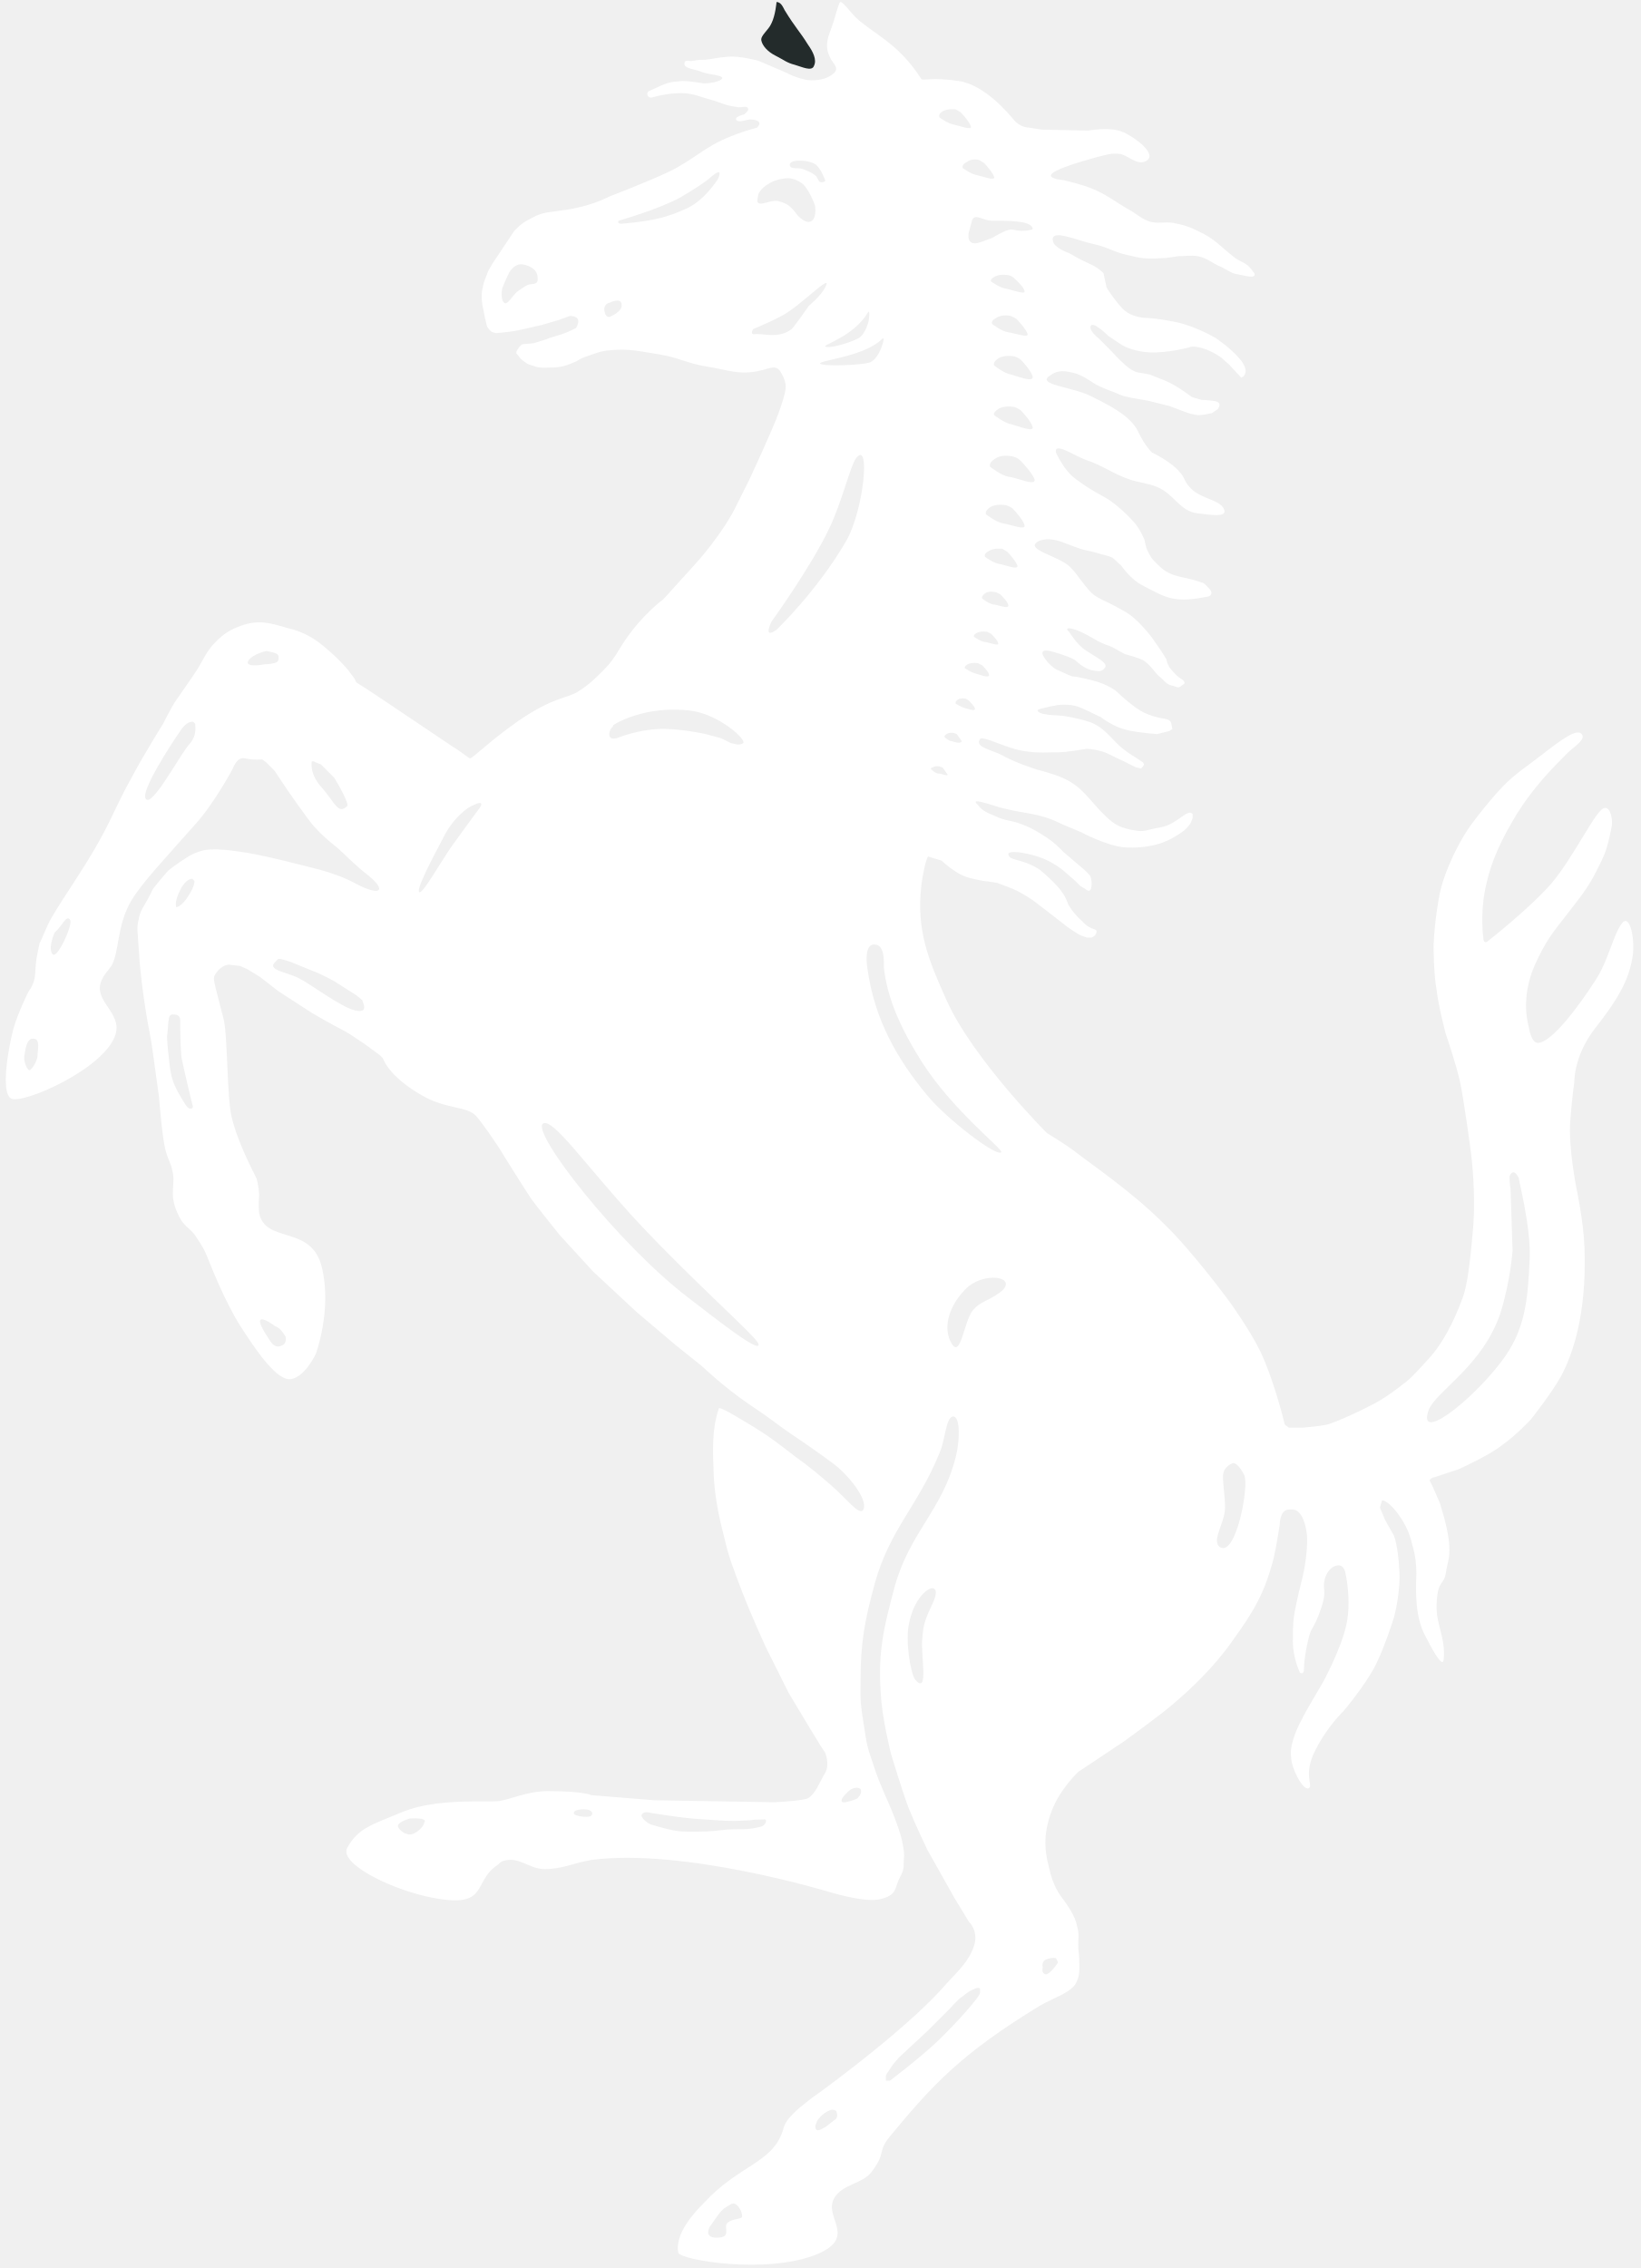
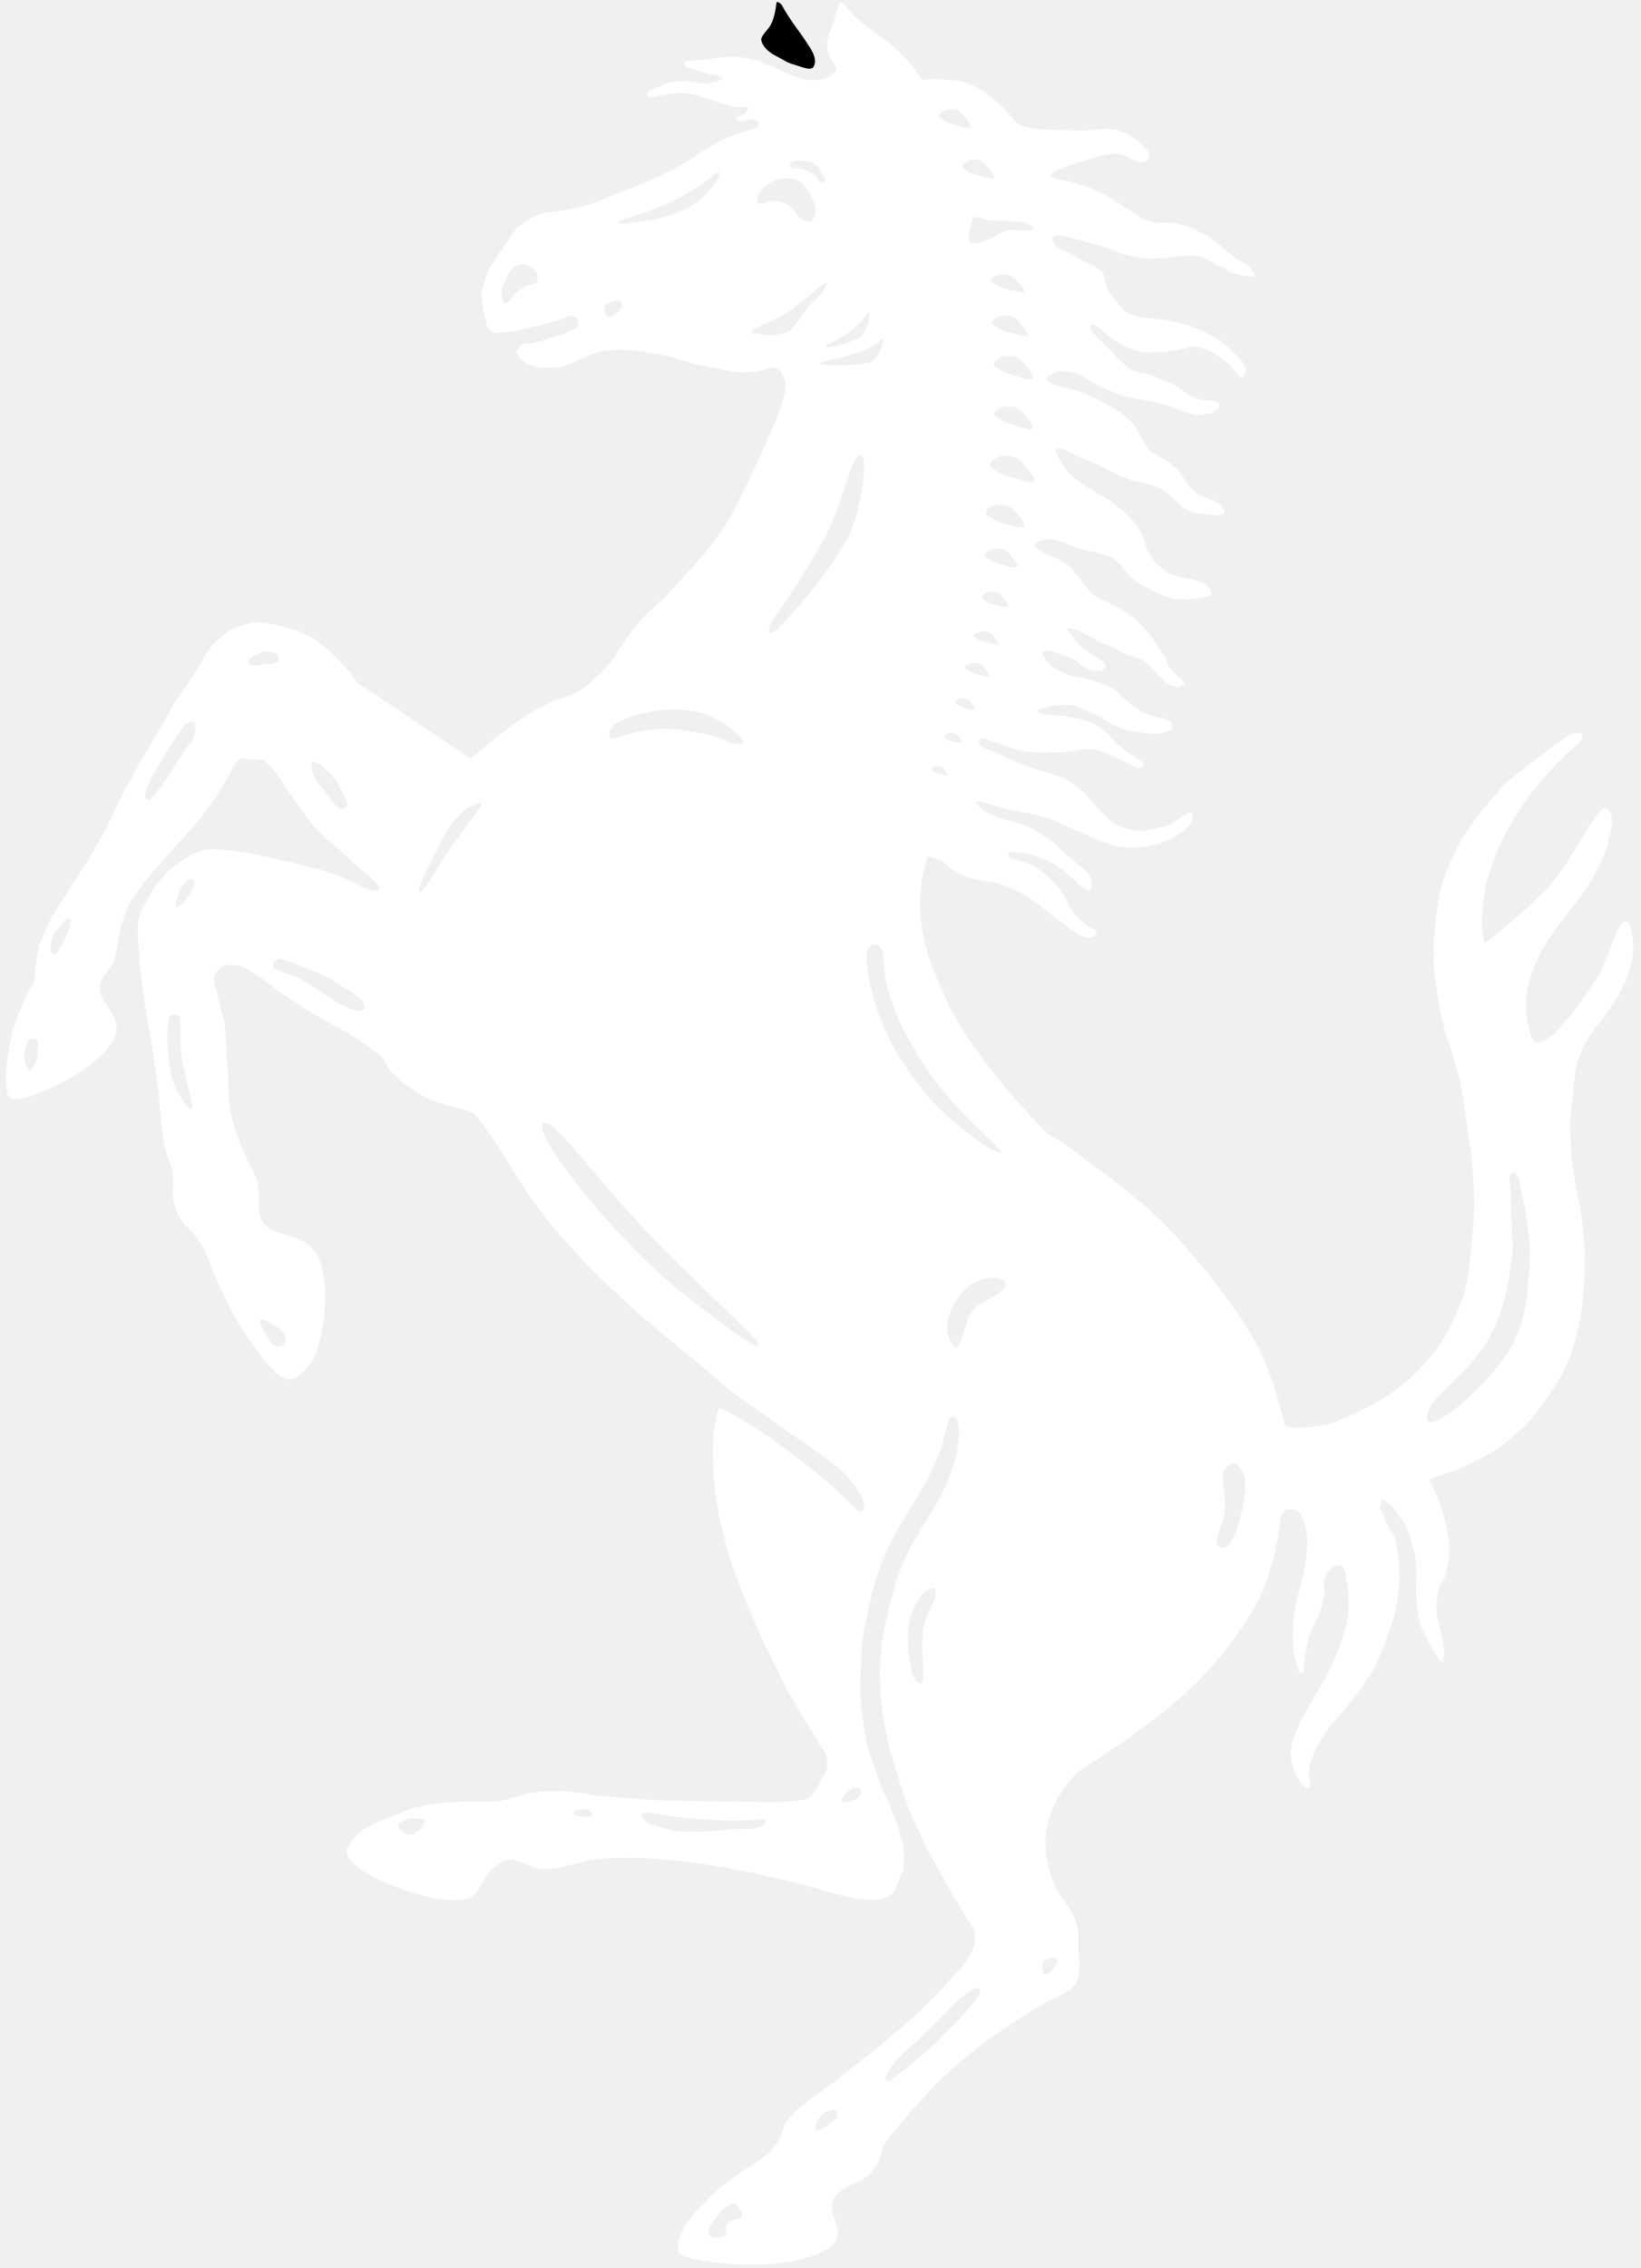
<svg xmlns="http://www.w3.org/2000/svg" role="img" aria-labelledby="ferrari-logo-svg-title" viewBox="0 0 162 224">
-   <path fill="#232b2b" d="M76.6 5.5c.8.4 1.1.7 1.9.9.7.2 1.7.7 1.9.1.3-.6-.1-1.4-.6-2.1-.8-1.3-1.2-1.6-2.3-3.4-.2-.4-.4-.8-.8-.8 0 0-.1 1.3-.5 2.1-.3.7-1.1 1.2-1 1.7.1.5.6 1.1 1.4 1.5z" />
+   <path fill="black" d="M76.6 5.5c.8.4 1.1.7 1.9.9.7.2 1.7.7 1.9.1.3-.6-.1-1.4-.6-2.1-.8-1.3-1.2-1.6-2.3-3.4-.2-.4-.4-.8-.8-.8 0 0-.1 1.3-.5 2.1-.3.7-1.1 1.2-1 1.7.1.5.6 1.1 1.4 1.5z" />
  <path fill="white" d="M160.2 91.2c-.9 1.2-1.3 3.6-2.6 5.6-1.8 2.8-4.4 6.2-5.7 6.2-.7 0-.9-1.6-.9-1.6s-.9-2.7.6-6.1c1.1-2.4 1.7-3.1 3.1-4.9 1.3-1.7 2.1-2.6 3-4.4.8-1.6 1-1.9 1.5-4.4.1-.6-.1-1.9-.7-1.8-.8 0-3 4.8-5.3 7.5-2.2 2.5-6.3 5.7-6.3 5.7s-.4.3-.4-.5c-.1-.7-.2-2.8.2-4.7.4-1.9 1-3.8 2.7-6.7 1.9-3.3 4.3-5.6 5.5-6.8.5-.5 2-1.4 1.2-1.9-.7-.4-2.8 1.4-4.4 2.6-2 1.5-2.7 1.9-4.7 4.3s-2.5 3.4-2.5 3.4-1.9 3.1-2.4 6.1c-.5 3-.5 4.7-.5 4.7s0 2.7.3 4.3c.2 1.7.9 4.3.9 4.3s1 2.9 1.4 4.7c.4 1.8 1.1 7.1 1.1 7.1s.5 3.8.2 7.4c-.3 3.6-.6 5.7-1 6.8-.4 1.1-1.5 4-3.3 6-1.7 1.9-2.1 2.2-2.1 2.2s-1.8 1.5-3.3 2.3c-1.5.8-3.7 1.8-4.7 2.1-1 .2-2.4.3-2.5.3h-1.3l-.4-.3-.2-.8s-1-3.9-2.2-6.4c-1-2.1-3.1-5-3.1-5s-3.6-4.9-6.4-7.6c-3.2-3.2-6.8-5.6-9-7.3-.8-.6-2.6-1.7-2.6-1.7s-7.3-7.3-9.9-13.1c-1.8-4-3-6.9-2.5-11.3.1-1 .5-2.9.7-2.9l1.3.4c.1.1 1.3 1.2 2.4 1.6.6.2 1.7.4 1.7.4s.9.1 1.4.2c.5.2 1.4.5 2 .8.6.3 1.5.9 1.5.9l1.7 1.3 1.8 1.4s1 .7 1.3.8c.3.1.5.2.6.2h.4s.4-.1.5-.5c.1-.5-.5-.1-1.4-1.1-1-.9-1.4-1.7-1.4-1.7s-.2-.8-1-1.7c-.8-.9-1.8-1.7-1.8-1.7s-.7-.5-1.7-.8c-1-.3-1.3-.3-1.4-.7-.1-.4 1.2-.2 1.2-.2s1.5.2 2.7.8c1.2.6 1.9 1.3 1.9 1.3l.8.7.5.5.5.3s.5.5.6-.2c.1-.6-.1-1.1-.2-1.2l-.5-.5-2-1.7c-.6-.6-1-1-1.6-1.4-.6-.4-1.5-1-2.6-1.4-1-.4-1.6-.3-2.6-.8-.7-.3-1.3-.5-1.7-1.1-.1-.1-.6-.5.3-.3.9.2 1.5.5 2.5.7 1.6.4 2.6.4 4.1.9.6.2 1.4.6 1.4.6l1.9.8s2.6 1.4 4.4 1.5 3.3-.3 3.9-.6c.6-.2 1.7-.9 2-1.2s.5-.6.5-.6l.2-.5v-.4c-.5-.6-1.5 1-3.1 1.3-1.7.3-1.6.5-2.7.3-1.2-.2-1.9-.5-2.8-1.4-1.6-1.5-2.2-2.9-4.3-3.8-.9-.4-2.5-.8-2.5-.8s-2.2-.7-3.4-1.4c-.9-.5-2.8-.8-2.2-1.6.3-.4 2.7 1 4.5 1.2 1.3.2 2.2.1 3.2.1s2.4-.3 2.6-.3c.2-.1 1 0 1.7.2s1.1.5 1.8.8c.7.3 1.5.8 1.7.8l.4.1.2-.2.1-.2-.1-.2-.3-.2-.6-.4s-.9-.5-1.7-1.3c-.8-.8-1.5-1.7-2.7-2.1-1.2-.4-2.6-.6-2.6-.6l-1.4-.1-.6-.1s-1-.3-.2-.5 1.2-.3 1.4-.3c.1-.1 1.5-.2 2.3.1.8.3 2.1 1 2.2 1 .1.1 1.3 1 2.6 1.3 1.3.3 3 .4 3 .4l.8-.2.4-.1.3-.2-.1-.5s0-.4-.6-.5c-.6-.1-1.8-.3-2.9-1.1-1.1-.8-1.9-1.6-1.9-1.6s-.8-.7-2.4-1.1c-1.5-.4-2-.4-2-.4l-.5-.2-1.1-.5s-.5-.3-.9-.8-1-1.4.7-.9c1.7.5 2.1.8 2.1.8s.9.9 1.7 1c.5.1.9.2 1.2-.2.5-.5-.9-1.1-1.9-1.8-.8-.5-1.6-1.8-1.6-1.8s-.6-.5.3-.3c.9.2 2.5 1.2 2.5 1.2s.8.4 1.2.5c.3.1 1.1.6 1.5.8.3.1 1.2.3 1.8.6.8.5 1.2 1.3 1.6 1.6.4.3.7.8 1.2.9.5.1.6.3.9.1.3-.2.4-.3.4-.3s.1-.2-.4-.5-1.1-1.1-1.1-1.1l-.2-.4-.1-.4-.5-.8-.9-1.3s-1.4-1.9-2.7-2.6c-1.2-.7-2.1-1.1-2.1-1.1s-.6-.3-.9-.5c-.5-.4-.7-.7-1.1-1.2-.5-.6-.7-1-1.3-1.6-1.1-1.1-4.5-1.7-3.2-2.5.7-.4 1.6-.2 2-.1.4.1 1.3.5 2.2.8.6.2 1 .2 1.6.4.6.2 1.3.3 1.6.5.3.2.6.6.8.7.1.1.9 1.4 2.3 2.1s2.1 1.2 3.5 1.3c1.1.1 2.9-.3 2.9-.3s.5-.2.1-.7c-.5-.5-.5-.6-.9-.7-1.6-.6-2.9-.4-4.1-1.6-.5-.5-.7-.6-1.1-1.4-.4-.8-.2-1-.5-1.5-.2-.5-.7-1.2-.7-1.2s-1.5-1.8-3.1-2.7c-1.7-.9-2.9-1.8-3.1-2-.3-.2-.9-1-.9-1l-.5-.8-.3-.6c-.2-1.1 1.8.3 2.9.7 1.8.6 2.7 1.4 4.5 2 1 .3 1.6.3 2.6.7 1.7.7 2.2 2.4 4 2.6 1 .1 3 .5 2.6-.4-.4-1-2.4-1-3.4-2.2-.5-.5-.5-1-1-1.5-.8-1-2.7-1.9-2.7-1.9s-.6-.5-1.3-1.9c-.6-1.4-2.1-2.4-4.8-3.7-1.8-.9-5.4-1.1-4-2 .8-.6 1.5-.5 2.6-.2 1.1.4 1.5.9 2.4 1.3.9.4 1.3.5 1.5.6.2.1.9.4 1.2.4.2.1 1.7.3 2.1.4l2 .5 1.6.6s.8.3 1.3.3 1.3-.2 1.3-.2l.6-.4.1-.2s.3-.5-.5-.6c-.7-.1-1.1-.1-1.2-.1l-.7-.2-.3-.1s-1.4-1.1-2.6-1.6c-1.3-.5-1.5-.6-1.5-.6l-.5-.1-.6-.1s-.5 0-1.3-.7-1.1-1.1-1.8-1.8l-.9-.9s-.8-.6-.8-1.1c.1-.8 1.8.9 1.8.9l1.2.8s1 .7 2.8.8c1.8.1 4-.5 4-.5s.3-.2 1.3.1c1 .3 1.8.9 1.8.9l.8.7 1.2 1.3.2-.1c.1-.1.6-.6-.3-1.7-.9-1.1-2.4-2.1-2.4-2.1s-2-1.2-4-1.6c-2-.4-2.9-.4-2.9-.4s-1.5 0-2.4-1c-.9-1-1.5-2-1.5-2L109 27s-.5-.6-1.5-1c-.9-.4-1.9-1-1.9-1s-1.5-.5-1.6-1.2c-.3-1.3 2.5 0 4 .3 1.4.3 2 .8 3.4 1.1 1.2.3 1.9.4 3.2.3.7 0 1.1-.1 1.8-.2.7 0 1.2-.1 1.9 0 1 .2 1.4.7 2.4 1.1.6.3.9.6 1.6.7.6.1 1.8.5 1.6-.1l-.3-.4c-.5-.7-1.1-.7-1.7-1.2-1.3-1-1.9-1.8-3.4-2.5-1-.5-1.6-.7-2.7-.9-.8-.1-1.4.1-2.2-.1-.9-.3-1.2-.7-2.1-1.2-1.4-.8-2.2-1.5-3.7-2.1-1-.4-2.7-.8-2.7-.8l-.7-.1-.3-.1c-1.4-.5 2.5-1.6 4.3-2.1.9-.2 1.3-.4 2.2-.3.8.1 1.7 1.2 2.6.7 1.3-.7-1.5-2.6-2.4-2.9-1.2-.5-3.3-.1-3.3-.1l-4.6-.1-1.3-.2s-.8 0-1.4-.7c-.6-.7-2.9-3.5-5.5-3.9-2.7-.4-3.5 0-3.7-.2-2.3-3.6-4.7-4.4-6.5-6.1C84 1.2 83.2.1 83 .2c-.2.1-.5 1.6-1 2.9-.6 1.5-.2 2.2.1 2.8.4.6.9 1-.1 1.6-1 .6-2.3.4-2.3.4s-1.1-.2-2-.7c-.9-.4-2.8-1.2-2.8-1.2s-1.8-.5-3-.4-1.3.2-2.2.3c-.5 0-.7 0-1.2.1-.4.1-.9-.2-.9.3s1 .5 1.7.8c.7.3 2.3.3 2 .7-.4.4-1.9.5-2 .4-.1 0-1.1-.2-1.9-.2-1.3.1-1.4.1-3.3 1-.3.1-.2.8.4.6.7-.2 1.7-.4 2.8-.4 1.2 0 1.9.4 3.1.7 1 .3 1.1.5 2.6.7.3 0 .9-.2.9.2 0 .2-.4.5-.4.5s-.9.2-.8.5c.2.4 1 0 1.4 0 .4 0 1 .1.9.5l-.2.3c-1.1.3-1.7.5-2.7.9-2.5 1-3.5 2.2-5.9 3.4-2.3 1.1-6 2.5-6 2.5s-1.1.6-2.7 1-1.7.3-2.8.5c-1.1.1-1.6.3-2.5.8-.6.3-.9.6-1.4 1.1l-1.4 2.1-.8 1.2c-.2.4-.4.6-.5 1-.2.5-.3.7-.4 1.2-.3 1.2 0 1.9.2 3.1.1.3.1.5.2.8.1.3.5.6.5.6l.4.1s1.4-.1 2.3-.3c.9-.2 2.2-.5 2.2-.5l1.7-.5 1.1-.4s.7 0 .8.4c.1.3-.2.8-.2.8s-.6.3-1.1.5c-.5.2-1.7.5-1.8.6l-1.3.4-1.1.1s-.2.1-.4.4c-.2.3-.2.3-.2.5.2.2.3.4.5.6.4.3.6.5 1.1.6.7.3 1.1.2 1.8.2 1 0 1.6-.2 2.5-.6.8-.5 1.1-.5 2.2-.9.3-.1.9-.2 1.1-.2 1.9-.2 3 .1 4.9.4 1.9.3 2.8.9 4.7 1.2 2 .3 3.2.9 5.3.4 1-.2 1.6-.7 2.1.3.5.9.4 1.4.4 1.4s0 .6-.7 2.5-2.9 6.6-2.9 6.6l-1.5 3s-1.2 2.4-4 5.5-3 3.3-3 3.3-1.5 1.1-3 3-1.5 2.6-2.9 4c-.9.9-1.4 1.4-2.5 2.1s-2.4.5-5.9 2.9c-3 2.1-4.6 3.8-4.8 3.7-.2-.1-1.2-.9-1.6-1.1-.3-.2-6.1-4.1-6.1-4.1l-2.4-1.6-1.1-.7-.2-.4-.6-.8s-.9-1.1-2-2c-1.1-1-2.3-1.8-4.1-2.2-1.7-.5-2.8-.8-4.5-.2-1.1.4-1.7.8-2.5 1.6-1 1-1.2 1.8-2 3s-1.6 2.3-2 2.9c-.4.6-1.2 2.2-1.2 2.2s-2 3.2-3.1 5.3c-1.3 2.3-1.8 3.7-3 5.9-1.9 3.5-4.6 7.1-5.3 8.7-.7 1.6-.8 1.8-.8 1.8s-.2.9-.3 1.5c-.1.6-.1 1.6-.2 2-.1.5-.4 1-.5 1.1-.1.1-1.2 2.4-1.6 3.9-.4 1.5-1.3 6.2-.2 6.8 1.1.6 9.2-2.9 10.3-6.3.7-2.2-2.2-3.3-1.4-5.3.3-.7.5-.8 1-1.5.8-1.3.5-4 2-6.5 1.1-1.8 3.3-4.1 6.3-7.5 1.9-2.1 3.7-5.5 3.7-5.5s.4-1.2 1.2-1c.9.2 1.7.1 1.7.1l.4.3.8.8 1.2 1.8s2 2.9 2.7 3.7c.7.8 1.4 1.4 2.4 2.2 1.1 1 1.5 1.5 2.9 2.6 2 1.6 1.3 2.2-1.3.8-.9-.5-2.3-1-3.4-1.3-1.2-.3-5.7-1.5-8-1.8-2.2-.3-2.6-.2-2.6-.2s-1.1-.1-2.4.7c-1.3.8-2 1.4-2 1.4s-1.5 1.7-1.6 2c-.1.3-.8 1.5-.8 1.5s-.4.6-.5 1.3c-.2.7-.1 1.4-.1 1.4l.1 1.5.1 1.4s.3 3.5 1 7c.2 1 .4 2.6.4 2.6l.5 3.6s.3 3.8.6 5.1c.3 1.2.5 1.3.7 2.1.4 1.5-.3 2.2.4 4s1.3 1.6 2 2.7c.5.8.7 1 1.1 2 .4 1 1.7 4.3 3.2 6.7 1.6 2.5 3.7 5.6 5.1 5.3 1.4-.3 2.4-2.5 2.4-2.5s1.6-4.3.6-8.5c-1-4.3-5.6-2.3-6.2-5.4-.1-.7 0-1.8 0-1.8s-.1-1.3-.3-1.7c-.2-.4-1.8-3.4-2.4-5.9-.5-1.9-.4-8-.8-9.7-1.1-4.4-1.2-4-.6-4.8.7-.8 1.3-.6 1.3-.6l.9.1.7.3s.8.5 1.3.8c.4.3 1.8 1.4 1.8 1.4l3.4 2.2s1.9 1.1 2.7 1.5c.8.4 1.5.9 1.5.9l.9.6 1.5 1.1.3.3.2.4s.7 1.6 3.7 3.3c2.4 1.4 4.5 1 5.4 2.1.2.2 1.9 2.5 2.7 3.9 1 1.6 2.2 3.5 2.6 4.1s2.9 3.7 2.9 3.7l3.3 3.6 4.3 4 3.9 3.3 2.5 2s2.2 2.1 4.7 3.8c2.4 1.6 2.5 1.8 4.1 2.9 1.2.8 2.8 1.9 4.4 3.1 1.6 1.3 3.4 3.7 2.7 4.5-.5.3-1.4-1-3.1-2.5-1.4-1.2-2.1-1.8-3.5-2.8-1.8-1.4-2.7-2.1-4.7-3.3-1-.6-2.8-1.7-2.9-1.5-.7 2.1-.6 4.1-.5 6.7.1 1.8.4 3.6 1 5.9.5 2.2 1 3.4 1.8 5.5s2.3 5.4 2.3 5.4l2.3 4.6 2.1 3.5 1.1 1.8.4.6s.5 1.2 0 2-1.1 2.5-2 2.6c-.9.2-3 .3-3 .3l-11.9-.2-6.2-.5s-.7-.4-4.3-.4c-2.1 0-3.8.9-5 1-1 .1-5.9-.3-9.2 1-3.1 1.3-4.5 1.6-5.6 3.6-.8 1.5 3.9 3.9 7.8 4.8 6.3 1.4 4.5-1.3 6.9-3 .3-.2.4-.4.7-.5 1.6-.5 2.5.8 4.1.8 1.8 0 2.8-.6 4.6-.9 9.1-1.2 23.3 3.1 23.3 3.1s3.5 1.1 5.1.8c1.9-.4 1.5-1.1 2.1-2.2.5-.9.3-1.1.4-2.1 0-.6-.1-.9-.2-1.5-.4-1.7-1.5-4.1-1.5-4.1s-.8-1.8-1.1-2.7c-.4-1.3-.8-2.1-1-3.5-.6-3.7-.5-3.4-.5-5.5 0-3.8.4-5.9 1.4-9.6 1.5-5.4 4.3-7.7 6.4-12.9.6-1.4.6-3.4 1.3-3.6.8-.1.7 2.5.3 4-1.3 5.2-4.5 7.4-6 12.7-1.1 4.1-1.7 6.5-1.4 10.7.1 2.3 1 5.9 1 5.9s1.2 4 1.8 5.5c.6 1.5 1.8 4 1.8 4l2.7 4.8 1.4 2.3s1 .9.5 2.4-1.5 2.4-2.7 3.7c-3.4 4-11.3 9.9-13.3 11.3-2.8 2.1-2.7 2.7-2.9 3.3-1.1 3.2-4.3 3.3-7.8 7.1-.8.8-2.9 3-2.5 4.9.2.7 8.8 2.2 13.8.1 3.9-1.7.5-3.6 1.6-5.5.8-1.4 2.8-1.4 3.7-2.6 1.5-2 .5-1.9 1.8-3.5 4.3-5.2 7.1-8.2 14.8-12.9.7-.4 2-1 2-1s1.1-.5 1.5-1.1c.5-.8.4-1.5.4-2.4 0-.6-.1-.9-.1-1.5 0-.7.1-1.1-.1-1.8-.2-1.1-.9-2-1.3-2.6-.4-.5-1.1-1.4-1.5-3.3-.5-1.9-.5-3.5.3-5.6.8-2.1 2.6-3.8 2.6-3.8l4.5-3s3.9-2.8 5.1-3.9c1.3-1.1 3.8-3.4 5.6-6 2.1-2.9 3.2-4.7 4.1-8.2.3-1.3.6-3.3.6-3.3s0-1.4.8-1.5c.8-.1 1 .2 1 .2s.7.4.9 2.4c.1 2-.5 4.3-.5 4.3s-.6 2.3-.8 3.7c-.1.9-.1 1.4-.1 2.4 0 1.7.7 3.1.7 3.1s.4.3.4-.4c0-.8.2-2 .5-3.2.3-1 .5-.8 1.1-2.5.8-2.2.1-2 .5-3.3.2-.6.7-1.2 1.3-1.2.6 0 .7.8.7.8s.6 2.6.1 5-2.3 5.7-2.3 5.7l-1.4 2.4s-1 1.7-1.4 2.8c-.4 1.2-.5 1.7-.3 2.8.3 1.2 1.2 2.8 1.7 2.5.4-.3-.6-1.3.6-3.7 1.2-2.4 2.8-3.9 2.8-3.9s2.2-2.6 3.2-4.6c.9-1.8 1.8-4.7 1.8-4.7s.7-2.6.5-4.8c-.1-2.1-.5-3.2-.5-3.2l-.9-1.6-.5-1.2.2-.7c.2-.1.9.4 1.5 1.2.6.8 1.2 1.8 1.5 3.2.3 1 .4 1.9.4 2.8 0 .8-.3 4.1.9 6.2.5 1 1.7 3.3 1.8 2.3.2-2.3-.8-3.4-.7-5.5.1-2.4.7-1.8.9-3 .2-1.3.5-1.6.3-3.3-.2-1.6-.9-3.7-.9-3.7l-.7-1.6-.3-.6s.2-.3.5-.3l2.4-.8s3.1-1.4 4.3-2.4c1.3-.9 2.8-2.5 2.8-2.5s2-2.5 3-4.3c2.4-4.5 2.4-10.2 2.3-12.8-.1-2.5-.8-5.8-.8-5.8s-.8-4-.6-6.6c.2-2.6.4-3.8.4-3.8s-.1-2.6 2.1-5.4c2.2-2.8 3.2-4.6 3.6-6.7.4-1.8-.2-4.7-1-3.6zM94 73.2c-.3 0-.7-.4-.7-.4s-.1-.1.2-.3c.3-.2.7-.1.7-.1l.3.1.5.7c-.1.3-.7.1-1 0zm1.2-3.3c-.3-.1-.8-.4-.8-.4s-.1-.2.2-.4c.3-.2.8-.1.8-.1l.3.2c.1.1.6.6.6.8 0 .3-.7 0-1.1-.1zm1.1-3.4c-.4-.1-1-.5-1-.5s-.1-.2.3-.4 1-.1 1-.1l.4.2c.2.2.7.7.7 1-.1.3-1-.1-1.4-.2zm.9-3.1c-.4-.1-1-.5-1-.5s-.1-.2.3-.4 1-.1 1-.1l.4.2c.2.2.7.7.7 1-.1.2-1-.2-1.4-.2zm.9-3.7c-.5-.1-1.1-.6-1.1-.6s-.1-.2.3-.5 1.1-.1 1.1-.1l.4.2c.2.2.8.8.8 1.1 0 .4-1.1-.1-1.5-.1zm.6-4c-.6-.1-1.4-.7-1.4-.7s-.2-.3.4-.6c.5-.3 1.3-.2 1.3-.2l.5.3c.2.2.9 1 1 1.4 0 .4-1.2-.1-1.8-.2zm.4-4c-.7-.1-1.7-.9-1.7-.9s-.2-.3.4-.7c.6-.4 1.6-.2 1.6-.2s.3.1.6.3c.3.3 1.1 1.2 1.2 1.7.1.5-1.4-.1-2.1-.2zm.6-4.6c-.8-.1-1.9-1-1.9-1s-.2-.4.5-.8c.7-.5 1.8-.2 1.8-.2s.4.1.7.4c.3.3 1.3 1.4 1.4 1.9 0 .6-1.7-.2-2.5-.3zm-.4-18.6c-.6-.1-1.4-.7-1.4-.7s-.2-.2.4-.5c.6-.3 1.4-.1 1.4-.1s.3.1.5.3c.2.2 1 .9 1 1.3 0 .3-1.3-.2-1.9-.3zm2.2 4.5c.1.4-1.3-.1-2-.2-.6-.1-1.5-.8-1.5-.8s-.2-.3.4-.6c.6-.4 1.4-.2 1.4-.2s.3.1.6.3c.3.3 1 1.1 1.1 1.5zm-2.9 7.4c.6-.4 1.6-.2 1.6-.2s.3.1.6.3c.3.3 1.1 1.2 1.2 1.7.1.5-1.4-.1-2.1-.3-.7-.1-1.7-.9-1.7-.9s-.2-.2.4-.6zm1.3-3.4c-.7-.1-1.7-.9-1.7-.9s-.2-.3.4-.7c.6-.4 1.6-.2 1.6-.2s.3.1.6.3c.3.3 1.1 1.2 1.2 1.7.1.6-1.4 0-2.1-.2zm1.3-15c.8.2 1 .7.6.7-.4.1-.6.1-.9.1-.9 0-.8-.4-2 .2-1.2.6-.3.3-2 .9-1.6.6-1.2-1-1.2-1s.1-.3.3-1.1 1.2 0 1.9 0c1.3 0 2.4 0 3.3.2zm-4.5-6.2l.5.3c.2.2.9 1 1 1.4.1.4-1.2-.1-1.7-.2-.6-.1-1.4-.7-1.4-.7s-.2-.3.4-.6c.5-.4 1.2-.2 1.2-.2zM93.1 11c.5-.3 1.3-.2 1.3-.2l.5.3c.2.2.9 1 1 1.4.1.4-1.2-.1-1.7-.2-.6-.1-1.4-.7-1.4-.7s-.2-.3.3-.6zm-1 64.8c.3-.2.7-.1.7-.1l.3.1.5.7c0 .2-.6-.1-.9-.1-.3 0-.7-.4-.7-.4s-.2-.1.1-.2zM52 28.2c-.3.2-.5.3-.9.6-.5.4-1 1.4-1.3 1.1-.4-.3-.2-1.4-.2-1.4s.3-.8.7-1.6c.5-.8 1.1-.8 1.1-.8.6 0 1.7.4 1.7 1.3.1.9-.6.5-1.1.8zm8.2 3.1s-.4.1-.5-.6c-.1-.7.5-.8.5-.8s1.2-.6 1.2.2c.1.7-1.2 1.2-1.2 1.2zm10.7-13.6s-1.3 2.1-3.1 2.9c-1.8.8-3 1.2-6.4 1.5-.5 0-.3-.3-.3-.3s3.9-1.1 6.1-2.3c1.2-.7 2.6-1.6 3-2 1.4-1.2.7.2.7.2zM3.7 104.3c0 .5-.6 1.4-.8 1.4-.2 0-.6-.9-.5-1.4.1-.5.2-1.9 1-1.7.6.1.3 1.2.3 1.7zM6.3 93s-.9 1.9-1.2 1.1c-.3-.7.3-2 .3-2 .8-.7 1.1-1.7 1.5-1.3.3.4-.6 2.2-.6 2.2zm12.4-19.5c-.9 1-3.7 6.3-4.3 5.4-.6-.7 2.7-5.7 3.4-6.7.7-1.1 1.3-.9 1.3-.9l.2.2c-.1 0 .3 1-.6 2zm7.5-7.9s-2 .4-1.7-.3c.4-.7 1.8-1 1.8-1 1.1.2 1.3.3 1.2.8.1.5-1.3.5-1.3.5zm8.1 14c-.9.9-1.2-.3-2.5-1.8-1.3-1.4-1-2.6-1-2.6h.2l.2.1.5.2.3.3 1 1c.4.6 1.5 2.6 1.3 2.8zm-15.5 29.9c-.3 0-.6-.6-.6-.6s-.8-1.2-1.1-2.1c-.3-.8-.4-2.1-.4-2.1s-.2-1.7-.2-2.3c.1-.8.1-1.5.2-1.9.1-.4.5-.3.5-.3.6 0 .6.5.6.5v.3s0 1.8.1 3.2c0 .4 1.1 4.9 1.1 4.9s.2.4-.2.4zm-.2-21c-.7 1.1-1.2 1.1-1.2 1.1 0-.1-.2-.5.4-1.7.6-1.2 1.2-1.1 1.2-1.1l.2.2s.1.4-.6 1.5zm7.1 41.9c.2-.4 1.5.6 1.5.6.5.1 1 1 1 1s.2.7-.4.9c-.6.3-1-.3-1-.3s-1.3-1.8-1.1-2.2zm9.4-30.6c-1.4-.3-4.4-2.6-5.6-3.2-1.2-.6-3.2-.8-2.3-1.6.1-.1.2-.3.4-.3s1.1.3 1.1.3l2.2.9c.1 0 1.2.5 2.1 1 .8.5 2.2 1.4 2.2 1.4l.6.5c0 .2.7 1.3-.7 1zm12.2-19.9s-1.7 2.3-2.7 3.7c-1.3 1.9-2.9 4.8-3.2 4.5-.3-.3 1.4-3.5 2.3-5.2 1-2.1 2.5-3.2 3.1-3.4 1.3-.6.5.4.5.4zM41.9 180s0 .4-.7.9-1 .2-1.1.2-.8-.4-.8-.8c.1-.4 1.2-.7 1.2-.7 1.9-.1 1.4.4 1.4.4zm15.5-.6c-.7-.1-.8-.3-.7-.4 0-.1.2-.3 1-.3s.8.4.8.4c0 .3-.3.4-1.1.3zm17.8 1c-1.5.4-2.1.2-3.4.3-1.1.1-1.6.2-2.7.2-1.9 0-2.1.1-4.8-.7-.5-.2-1.1-.8-.9-1 .2-.3.6-.2.6-.2s3.4.6 5.6.7c1.6.1 2.4.2 4 .1.9 0 .4-.1 1.8-.1.5-.1.2.6-.2.7zm9.5-2.8c-.1.1-.7.3-1.2.4-.6.1-.3-.4-.3-.4s.4-.6.9-.9c.6-.3.9 0 .9 0 .2.4-.2.8-.3.9zm7.4-19.2c-.7 1.5-.9 2-1 3.4-.2 1.5.7 5.7-.7 4.1-.5-.7-1-4-.6-5.6.7-3.6 3.6-4.6 2.3-1.9zm-20.2 61.1c-.6.4.6 1.6-1.3 1.5-1.1-.1-.5-1.1-.4-1.2l.7-1c.5-.7.8-.8 1.3-1.1.5-.3.9.5.9.5s.2.3.2.7c0 .3-.9.2-1.4.6zm10.5-10.1l-.9.7c-.1 0-.7.5-.9.2-.2-.3.1-.7.1-.8 0-.1.6-.8 1.1-1 .5-.3.8 0 .8 0 .3.7-.2.9-.2.9zm4.7-175.2s-.4 1.3-1.2 1.6c-1 .3-4.8.4-4.9.1-.1-.3 4.4-.7 6.1-2.4.4-.4 0 .7 0 .7zm-1.4-3.3c.3-.5.1.8.1.8s-.3 1.3-1 1.7c-.9.5-3.1 1.1-3.3.8 0-.2 2.9-1.1 4.2-3.3zm-6.2-15s.4 0 1 .3c.6.4 1 1.6 1 1.6s.1.2-.4.2c-.3 0-.3-.5-.6-.7-.4-.3-.7-.4-1.2-.6-.5-.2-1.2.1-1.3-.4 0-.6 1.5-.4 1.5-.4zm-4.6 3.3s.2-.6 1.1-1.1c.8-.5 1.9-.5 1.9-.5s.6 0 1.3.5c.7.5 1.3 2.2 1.3 2.2s.2 1.1-.3 1.5c-.5.4-1.3-.3-1.7-.9-.5-.6-.8-.8-1.5-1-.8-.3-2 .6-2.2 0 0-.2.1-.7.1-.7zM74.6 33c-.6.1-.2-.5-.2-.5s1.7-.7 2.8-1.3c1.8-.9 5.2-4.5 4.3-2.8-.4.8-1.6 1.8-1.6 1.8s-1.4 2-1.7 2.3c-1.3 1-2.9.4-3.6.5zM60.5 71.8l.1-.2s3-2 7.7-1.4c2.8.4 5.5 2.9 5.1 3.2-.4.3-1 0-1.2 0l-1-.5-1.5-.4S67 71.9 65 72c-2 .1-3.8.8-3.8.8s-.8.4-1-.1c-.1-.6.3-.9.3-.9zm7.4 56.3C61 122.8 52.6 112 53.6 111c.9-.8 4.3 4.2 9.4 9.7 5.4 5.8 11.7 11.3 11.9 12 .4 1.2-4.4-2.6-7-4.6zm15.7-74.7c-2.9 5-6.9 8.8-6.9 8.8-1.4 1-.5-.8-.5-.8s3.9-5.4 5.7-9.2c1.3-2.7 2.1-6.3 2.7-7 1.4-1.7.7 5.2-1 8.2zm8 54.8c-3-3.6-5.2-7.5-5.9-12.4-.2-1.1-.2-2.7.8-2.5.9.1.8 1.8.8 2.2.3 2.9 1.5 5.8 3.7 9.3 3.1 4.9 8.1 8.7 7.9 9-.5.5-5.5-3.4-7.3-5.6zm.9 93.5c-1.7 1.6-4.6 3.8-4.6 3.8h-.4v-.5l.1-.2.2-.3.2-.3.2-.3.6-.7 1.4-1.3 1.4-1.3 2.2-2.2s.8-.9 1.1-1.1c.3-.2.5-.4.8-.6.4-.2.9-.5 1.1-.3v.4c.1.3-2.5 3.2-4.3 4.9zm6.2-74c-1.3.9-1.8.8-2.6 1.7-.9 1.1-1.2 4.8-2.1 3.3-.9-1.5-.3-3.6 1.2-5.2 1.8-2.1 5.7-1.4 3.5.2zm4.7 65.8c.6-.2.9-.1.9-.1l.2.4c0 .1-.8 1.2-1.2 1.2-.5-.1-.3-.7-.3-.7s-.2-.6.4-.8zm17.1-40.7c-.9-.6.5-2.4.5-3.9 0-1.2-.2-2.1-.2-3.1s1-1.3 1-1.3c.2 0 .6.2 1.1 1.2s-.8 8.1-2.4 7.1zm30.6-28.6c-.2 4.2-.4 7.2-2.9 10.4-3 3.9-8.2 7.9-7.1 4.7.7-1.9 5.3-4.3 7.1-9.6 1-3.2 1.2-6.2 1.2-6.2l-.2-6.1s-.1-.5-.1-1.2c.3-.8.7-.2.7-.2l.2.3c0 .2 1.2 4.9 1.1 7.9z" />
</svg>
